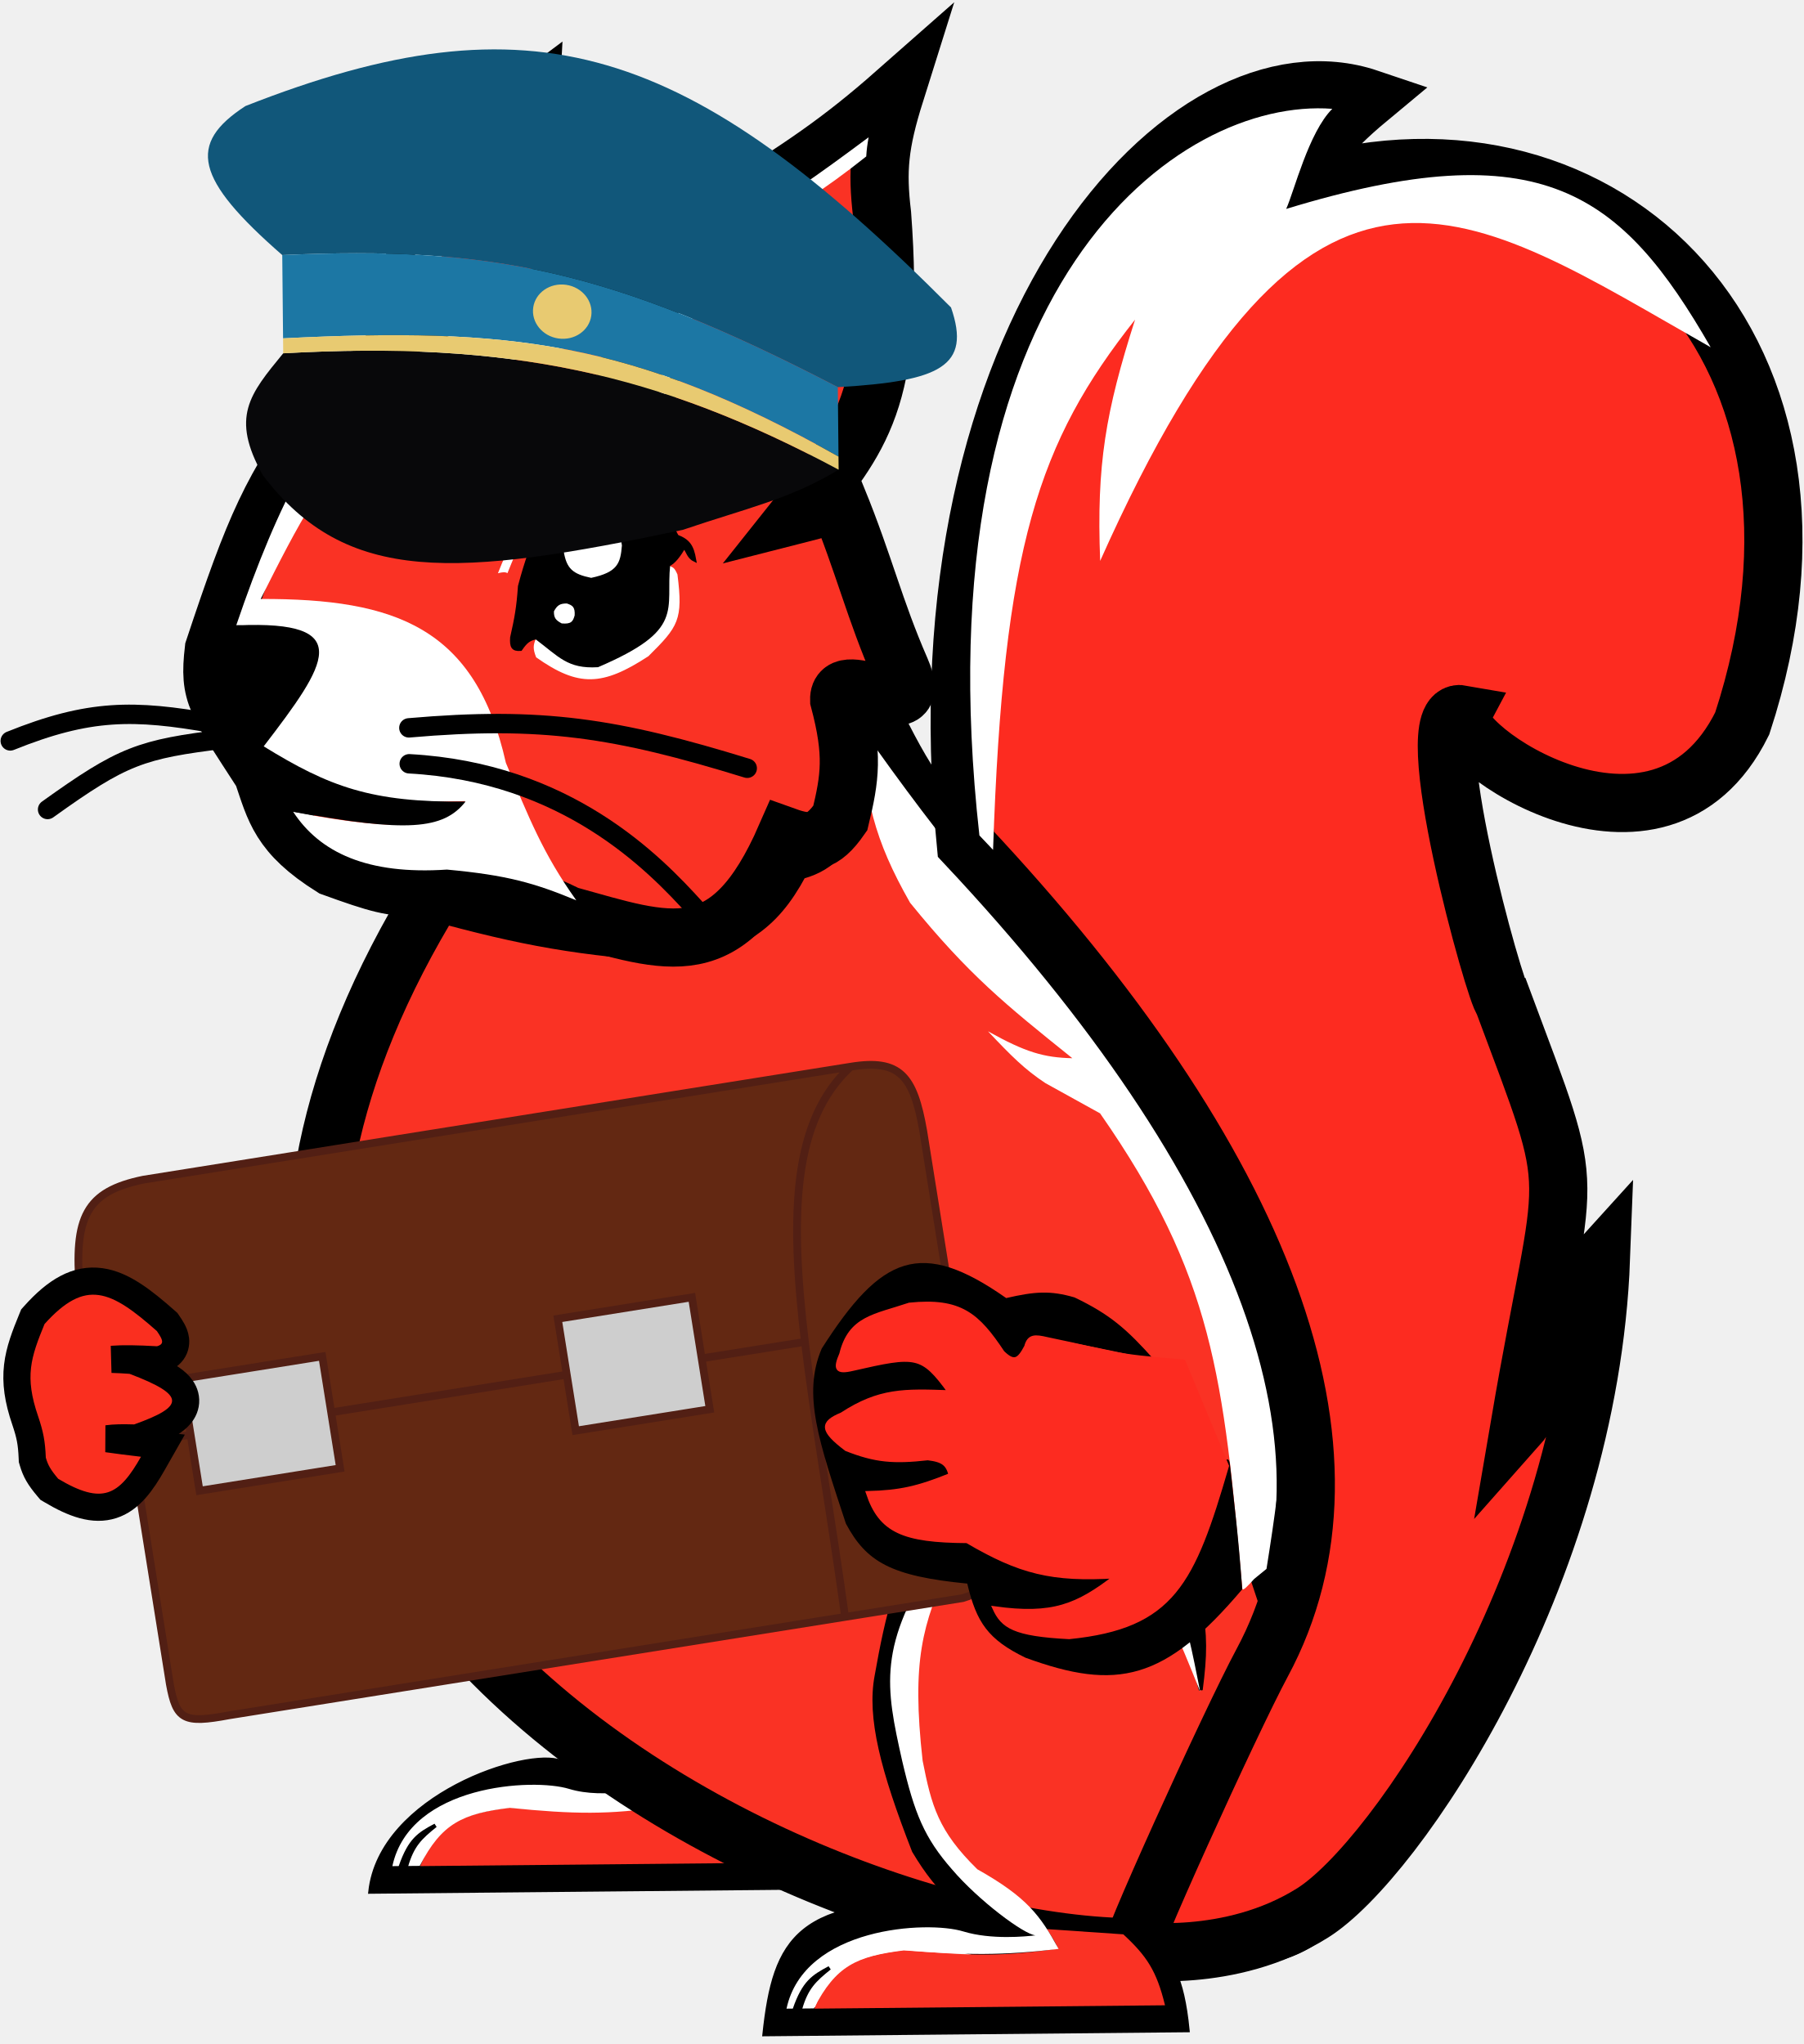
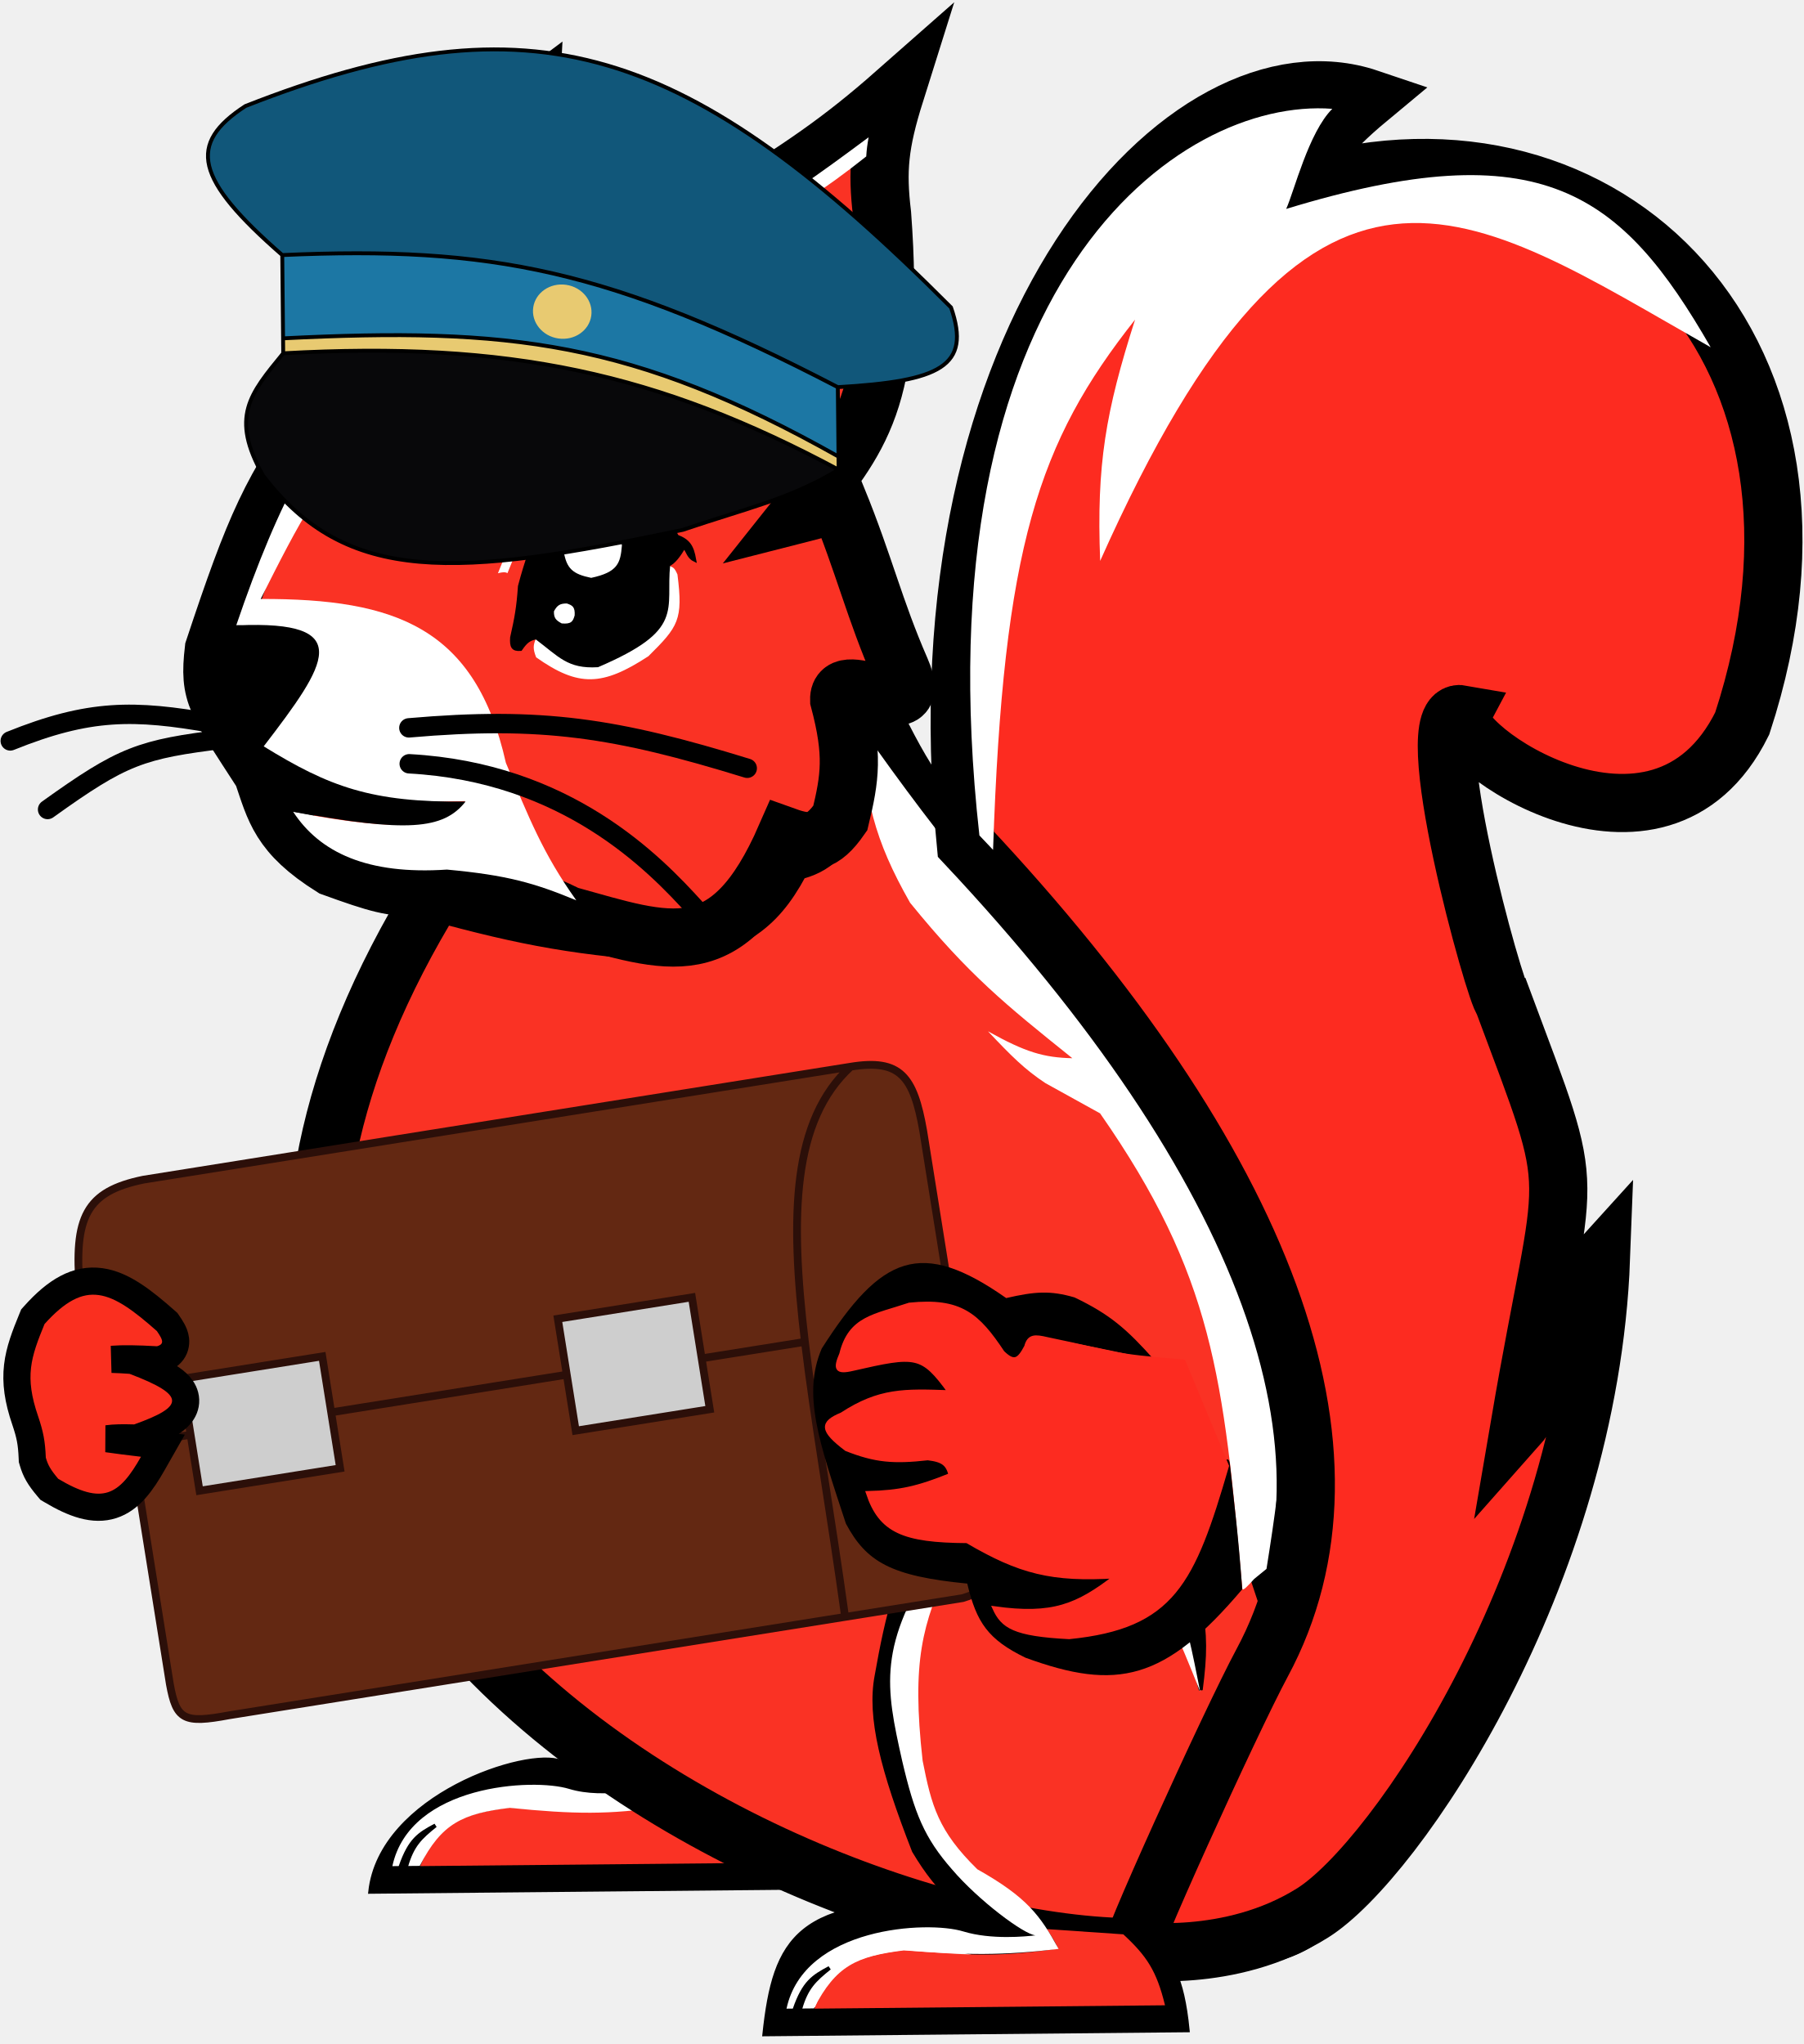
<svg xmlns="http://www.w3.org/2000/svg" width="465" height="527" viewBox="0 0 465 527" fill="none">
  <path d="M144.601 454.243C153.027 457.746 184.084 459.248 187.784 456.869C187.819 456.843 187.855 456.817 187.893 456.792C193.224 463.586 203.153 472.493 204.567 486.723L95.426 487.761C98.061 463.011 136.085 450.704 144.601 454.243Z" fill="black" />
  <path d="M187.893 456.792C184.748 459.28 153.117 457.783 144.601 454.243C136.085 450.704 98.061 463.011 95.426 487.761L204.567 486.723C203.153 472.493 193.224 463.586 187.893 456.792ZM187.893 456.792C185.202 458.578 190.665 463.628 187.943 461.992M187.943 461.992C193.736 466.873 197.123 472.237 198.93 480.407L100.874 481.34C106.901 462.561 150.689 455.017 187.943 461.992Z" stroke="black" />
  <path d="M168.274 460.625L187.967 461.974C194.001 467.555 196.552 471.367 198.724 480.271L108.317 481.131C112.77 470.318 118.489 467.778 131.256 466.035C146.392 467.208 154.811 468.079 171.122 465.656C170.336 463.695 169.549 462.625 168.274 460.625Z" fill="#FA3224" />
  <path d="M146.684 461.225C155.921 464.055 167.944 460.711 168.268 460.626C169.585 461.721 170.055 463.323 171.279 465.737C157.238 467.926 147.921 467.774 131.425 466.117C119.225 467.614 113.88 470.053 108.204 481.075L101.144 481.142C105.666 460.048 137.448 458.394 146.684 461.225Z" fill="white" />
  <path d="M104.684 481.214L103.272 481.227C105.697 474.319 108.018 472.909 112.239 470.642C108.326 473.796 106.27 475.709 104.684 481.214Z" fill="black" stroke="black" />
  <path d="M249.257 219.528C235.405 206.49 231.364 198.205 220.192 175.045C215.148 181.78 214.092 189.293 215.64 209.227C211.303 217.531 208.154 218.748 202.335 219.974C195.664 233.478 189.444 237.455 175.718 240.711C149.997 239.015 136.152 236.51 112.236 229.935C-4.071 418.588 241.507 518.266 312.69 499.916C322.428 499.387 332.174 499.548 339.396 491.017C355.057 479.731 332.625 414.297 329.64 405.385C336.134 336.936 323.976 296.836 249.257 219.528Z" fill="#FA3224" stroke="black" stroke-width="15" />
  <path d="M234.599 232.758C225.19 216.224 223.017 206.029 221.686 187.098C244.055 218.958 260.204 238.057 292.363 272.687C333.689 332.378 335.164 350.267 326.471 404.501L323.299 407.089C321.796 408.751 320.309 410.389 320.238 409.588C315.398 355.13 312.773 328.958 283.573 287.058L269.472 279.255C264.105 275.695 260.753 272.326 254.68 265.903C264.364 271.298 269.05 272.668 276.424 272.839L276.161 272.628C259.297 259.084 249.764 251.427 234.599 232.758Z" fill="white" />
  <path d="M352.813 25.349C305.98 9.544 235.976 85.4 248.968 217.652C326.27 300.068 354.527 374.556 325.335 428.751C317.194 443.865 288.839 506.393 291.996 502.84C291.996 502.84 316.99 506.638 338.385 493.19C359.781 479.741 409.613 406.426 412.699 324.439C403.809 334.209 393.909 364.671 391.802 367.043C403.839 296.595 407.568 312.182 387.416 258.063C385.742 257.471 364.518 181.966 376.729 184.146C372.684 191.69 427.536 230.212 449.101 186.534C480.708 89.996 414.075 25.135 336.151 47.857C337.112 40.888 341.855 34.454 352.813 25.349Z" fill="#FD2B20" stroke="black" stroke-width="15" />
  <path d="M252.464 215.399L255.987 219.117C258.603 140.946 267.627 113.994 292.591 82.409C284.992 106.187 282.63 119.752 283.595 144.614C338.22 22.125 378.341 54.023 440.969 89.534C418.093 49.752 397.495 33.696 331.546 53.866C333.592 49.37 337.33 34.132 343.43 28.058C303.779 25.036 236.613 73.157 252.464 215.399Z" fill="white" />
  <path d="M67.674 199.37C55.648 180.698 53.753 179.294 55.122 167.468C65.678 135.679 69.963 125.711 84.55 106.196C112.553 79.61 130.93 73.898 167.568 77.197C164.821 84.809 163.6 88.346 162.807 91.728C165.091 90.949 166.247 91.433 167.742 95.493C171.177 74.566 176.351 67.393 186.349 55.671C206.471 43.31 216.7 36.376 230.757 23.99C226.643 37.075 226.009 43.894 227.38 55.28C230.95 103.271 221.526 113.04 206.066 132.487L206.266 132.436C210.881 131.277 213.53 130.612 215.828 128.582C222.918 146.026 225.35 156.986 232.172 172.646C238.993 188.306 216.075 171.189 216.322 180.421C220.069 194.538 219.096 200.585 216.612 210.914C212.025 217.5 208.833 217.866 202.57 215.622C187.716 249.63 172.464 243.192 146.418 235.979C131.71 228.661 123.078 228.957 107.764 228.723C100.959 228.82 97.65 227.932 85.667 223.596C72.035 215.032 70.893 208.814 67.674 199.37Z" fill="#FA3224" stroke="black" stroke-width="15" />
  <path d="M162.251 81.438L160.034 87.335C96.425 96.33 86.07 116.915 67.304 154.218L67.197 154.431C102.039 154.327 122.564 161.842 130.402 196.679C136.322 210.744 139.911 220.039 148.561 232.136C137.8 227.67 130.704 225.629 115.211 224.203C94.665 225.581 82.434 219.792 75.57 209.304C108.072 215.614 115.482 212.055 119.928 206.551C97.696 206.682 81.698 211.146 67.556 192.208C67.537 188.638 70.777 184.944 73.19 181.437C86.894 166.296 84.003 161.937 60.913 161.182C82.821 96.785 105.042 77.595 162.251 81.438Z" fill="white" />
  <path d="M223.294 40.335C223.41 38.463 223.562 37.373 223.909 35.39C210.103 45.678 202.224 51.192 187.636 60.004C173.802 76.946 170.879 88.412 169.123 110.274C172.761 97.1 175.92 81.292 190.425 63.069C204.602 53.556 212.001 49.346 223.294 40.335Z" fill="white" />
  <path d="M75.714 209.284C104.819 214.652 114.284 213.946 120.011 206.665C95.709 206.939 84.813 202.812 67.976 192.43C84.346 171.073 91.896 159.937 61.244 161.225L58.821 168.484C55.868 176.505 60.43 183.53 70.822 196.926C72.316 202.012 73.356 204.75 75.714 209.284Z" fill="black" />
  <path d="M168.621 126.942C147.243 119.847 141.22 121.625 130.811 147.776C130.171 147.41 129.542 147.512 128.353 147.799C139.141 120.411 149.897 117.286 168.621 126.942Z" fill="white" />
  <path d="M167.086 164.05C171.106 160.306 172.427 156.571 172.327 145.824C173.552 146.32 173.801 146.251 174.627 148.111C176.125 159.832 174.849 161.551 167.135 169.196C155.329 176.896 149.157 177.221 138.199 169.471C137.321 167.188 137.448 166.374 138.153 164.596C148.537 172.939 154.982 172.213 167.086 164.05Z" fill="white" />
  <path d="M167.664 130.015C148.758 122.445 140.823 125.467 134.012 151.167C133.646 156.591 133.117 159.433 131.995 164.392C131.857 166.685 132.22 167.472 134.166 167.333C135.476 165.427 136.313 164.703 138.249 164.332C144.422 168.964 146.458 171.966 154.045 171.528C176.255 161.982 171.039 157.334 172.262 145.555C173.631 145.024 174.994 143.174 176.331 140.902C177.344 141.887 177.416 143.512 178.956 144.274C178.355 140.914 177.49 139.49 174.476 138.331C172.52 134.422 170.97 132.623 167.664 130.015Z" fill="black" stroke="black" />
  <path d="M144.798 160.737C143.208 159.897 142.747 159.24 142.793 157.61C143.64 156.046 144.34 155.588 146.117 155.593C147.587 156.078 148.258 156.508 148.133 158.666C147.691 160.219 147.286 160.953 144.798 160.737Z" fill="white" />
  <path d="M152.391 148.986C147.645 148.016 146.049 146.614 145.31 142.157C146.773 137.22 148.424 135.405 153.233 133.959C157.465 134.068 159.509 134.681 160.314 140.634C159.942 145.205 159.235 147.529 152.391 148.986Z" fill="white" />
  <path d="M105.397 187.662C139.678 184.675 158.748 187.634 192.617 198.079" stroke="black" stroke-width="5" stroke-linecap="round" />
  <path d="M105.488 196.924C146.107 199.139 168.633 222.507 179.217 234.188" stroke="black" stroke-width="5" stroke-linecap="round" />
  <path d="M54.867 186.506C34.462 182.905 23.03 182.808 2.646 191.027" stroke="black" stroke-width="5" stroke-linecap="round" />
  <path d="M58.1 190.498C36.193 193.157 31.657 194.811 12.267 208.709" stroke="black" stroke-width="5" stroke-linecap="round" />
  <path d="M137.767 38.189C142.353 46.843 143.507 54.609 142.857 73.317C125.687 75.928 115.872 79.769 98.538 90.791C104.698 58.978 110.838 42.397 139.46 21.071C139.16 26.959 138.715 30.863 137.767 38.189Z" fill="#FA3224" stroke="black" stroke-width="10" stroke-linecap="round" />
  <path d="M106.031 82.805C115.493 61.136 121.789 50.481 135.72 34.617C136.152 31.322 136.442 29.418 136.592 26.846C121.512 39.614 110.582 42.67 102.059 85.541L106.031 82.805Z" fill="white" />
  <path d="M268.75 381.019C288.264 383.183 296.748 391.426 309.314 413.34C310.778 421.82 310.687 426.738 309.527 435.715C308.129 430.663 307.311 427.755 305.183 420.659C296.114 400.004 290.519 389.23 268.82 388.363C247.533 390.292 236.541 398.672 230.89 431.975C229.607 445.618 231.252 454.136 241.477 477.165C249.032 487.419 254.687 492.071 266.595 498.96C264.936 500.268 262.371 500.194 255.78 499.063C219.961 494.558 209.936 501.857 202.469 518.09L300.524 517.157C298.718 508.987 295.33 503.623 289.537 498.741C292.26 500.378 293.728 500.462 296.42 498.676L296.479 498.751C301.773 505.498 304.753 509.295 306.161 523.473L197.021 524.511C199.656 499.761 205.586 489.021 246.196 490.993C241.687 486.07 239.192 483.269 235.576 477.221C227.495 456.482 223.91 442.786 225.969 432.022C231.549 400.324 237.922 384.85 268.75 381.019Z" fill="black" stroke="black" />
  <path d="M269.862 497.375L289.555 498.724C295.589 504.305 298.14 508.117 300.312 517.021L209.904 517.881C214.358 507.068 220.077 504.528 232.843 502.785C247.98 503.958 256.399 504.829 272.71 502.406C271.924 500.445 271.137 499.375 269.862 497.375Z" fill="#FA3224" />
  <path d="M309.355 436.012L309.385 436.163C303.454 421.523 300.57 413.196 288.646 400.188C268.315 386.602 258.47 386.312 244.685 403.552C237.878 418.642 234.921 428.056 237.829 453.961C240.124 465.605 241.827 472.043 251.931 481.951C264.831 489.213 268.155 493.909 272.878 502.484C258.538 504.201 249.252 504.098 233.025 502.863C220.824 504.361 215.479 506.8 209.804 517.822L202.743 517.889C207.266 496.795 239.048 495.141 248.284 497.971C255.53 500.191 264.517 499.27 266.919 498.987C263.942 498.731 252.32 490.067 245.432 482.013C238.262 473.835 235.74 467.587 232.56 454.011C228.272 434.879 226.126 424.178 241.86 400.633C253.612 383.176 269.308 383.878 290.608 394.871C303.341 405.663 305.302 415.558 309.355 436.012Z" fill="white" />
  <path d="M206.272 517.96L204.86 517.973C207.285 511.065 209.605 509.655 213.827 507.388C209.914 510.542 207.858 512.455 206.272 517.96Z" fill="black" stroke="black" />
  <path d="M73.005 91.092C64.363 101.641 59.334 107.508 67.775 122.554C89.366 150.925 117.668 148.93 176.015 136.609C192.477 131.012 203.562 128.732 216.176 121.099C169.599 96.144 131.225 87.852 73.005 91.092Z" fill="#08080A" />
  <path fill-rule="evenodd" clip-rule="evenodd" d="M245.147 79.27C250.406 94.465 242.435 98.276 215.968 99.82C157.437 69.394 126.364 63.4 72.757 65.762C50.191 46.081 48.28 37.093 63.26 27.346C137.182 -1.741 177.233 11.12 245.147 79.27Z" fill="#11577A" />
  <path fill-rule="evenodd" clip-rule="evenodd" d="M215.968 99.82L216.143 117.718C163.088 87.891 131.243 84.329 72.968 87.236L72.757 65.762C126.364 63.4 157.437 69.394 215.968 99.82Z" fill="#1C77A4" />
  <path d="M73.005 91.092C131.225 87.852 169.599 96.144 216.176 121.099L216.143 117.718C163.088 87.891 131.243 84.329 72.968 87.236L73.005 91.092Z" fill="#E8CA71" />
+   <path d="M216.176 121.099C169.599 96.144 131.225 87.852 73.005 91.092M216.176 121.099C218.392 122.287 213.888 119.818 216.176 121.099ZM216.176 121.099C203.562 128.732 192.477 131.012 176.015 136.609C117.668 148.93 89.366 150.925 67.775 122.554C59.334 107.508 64.363 101.641 73.005 91.092M216.176 121.099L216.143 117.718M215.968 99.82C242.435 98.276 250.406 94.465 245.147 79.27C177.233 11.12 137.182 -1.741 63.26 27.346C48.28 37.093 50.191 46.081 72.757 65.762M215.968 99.82C157.437 69.394 126.364 63.4 72.757 65.762M215.968 99.82L216.143 117.718M72.757 65.762L72.968 87.236M73.005 91.092L72.968 87.236M216.143 117.718C163.088 87.891 131.243 84.329 72.968 87.236" stroke="black" />
  <path d="M152.412 81.443C151.854 85.264 148.053 87.871 143.923 87.268C139.793 86.665 136.897 83.079 137.455 79.259C138.013 75.439 141.813 72.831 145.943 73.434C150.074 74.037 152.97 77.623 152.412 81.443Z" fill="#E8CA71" />
  <path d="M237.98 291.569L255.369 400.42C257.124 407.447 255.231 409.835 248.153 412.039L217.849 416.88C214.164 390.225 209.928 366.436 207.485 345.973C203.564 313.118 204.265 288.835 219.288 275.022C232.1 272.938 235.518 277.545 237.98 291.569Z" fill="#632812" />
  <path d="M59.026 442.252C47.322 444.453 45.45 443.359 43.789 434.22L33.907 372.362L49.133 369.93L51.438 384.357L87.675 378.568L85.37 364.141L146.1 354.439L148.404 368.867L182.963 363.346L180.867 350.225L207.485 345.973C209.928 366.436 214.164 390.225 217.849 416.88L59.026 442.252Z" fill="#632812" />
  <path d="M33.573 370.272L26.77 371.358L20.575 332.58C19.01 313.884 22.089 307.203 36.964 304.148L219.288 275.022C204.265 288.835 203.564 313.118 207.485 345.973L180.867 350.225L178.354 334.491L143.795 340.012L146.1 354.439L85.37 364.141L83.065 349.713L46.829 355.502L49.133 369.93L33.907 372.362L33.573 370.272Z" fill="#632812" />
  <path d="M178.354 334.491L180.867 350.225L182.963 363.346L148.404 368.867L146.1 354.439L143.795 340.012L178.354 334.491Z" fill="#CECECE" />
  <path d="M83.065 349.713L85.37 364.141L87.675 378.568L51.438 384.357L49.133 369.93L46.829 355.502L83.065 349.713Z" fill="#CECECE" />
-   <path d="M219.288 275.022L36.964 304.148C22.089 307.203 19.01 313.884 20.575 332.58L26.77 371.358L33.573 370.272L33.907 372.362M219.288 275.022C232.1 272.938 235.518 277.545 237.98 291.569L255.369 400.42C257.124 407.447 255.231 409.835 248.153 412.039L217.849 416.88M219.288 275.022C204.265 288.835 203.564 313.118 207.485 345.973M217.849 416.88L59.026 442.252C47.322 444.453 45.45 443.359 43.789 434.22L33.907 372.362M217.849 416.88C214.164 390.225 209.928 366.436 207.485 345.973M207.485 345.973L180.867 350.225M180.867 350.225L178.354 334.491L143.795 340.012L146.1 354.439M180.867 350.225L182.963 363.346L148.404 368.867L146.1 354.439M146.1 354.439L85.37 364.141M85.37 364.141L83.065 349.713L46.829 355.502L49.133 369.93M85.37 364.141L87.675 378.568L51.438 384.357L49.133 369.93M49.133 369.93L33.907 372.362" stroke="#521F14" stroke-width="2" />
+   <path d="M219.288 275.022L36.964 304.148C22.089 307.203 19.01 313.884 20.575 332.58L26.77 371.358L33.573 370.272L33.907 372.362M219.288 275.022C232.1 272.938 235.518 277.545 237.98 291.569L255.369 400.42C257.124 407.447 255.231 409.835 248.153 412.039L217.849 416.88M219.288 275.022C204.265 288.835 203.564 313.118 207.485 345.973M217.849 416.88L59.026 442.252C47.322 444.453 45.45 443.359 43.789 434.22L33.907 372.362M217.849 416.88C214.164 390.225 209.928 366.436 207.485 345.973M207.485 345.973L180.867 350.225M180.867 350.225L178.354 334.491L143.795 340.012L146.1 354.439M180.867 350.225L182.963 363.346L148.404 368.867L146.1 354.439M146.1 354.439L85.37 364.141M85.37 364.141L83.065 349.713L46.829 355.502L49.133 369.93M85.37 364.141L87.675 378.568L51.438 384.357L49.133 369.93M49.133 369.93L33.907 372.362" stroke="#2C0F09" stroke-width="2" />
  <path d="M276.981 334.512C286.163 338.896 290.495 342.725 297.535 350.624C274.339 345.562 265.816 344.044 265.059 345.586C263.122 350.481 261.734 351.701 258.435 349.125C250.98 338.175 246.055 334.358 234.263 336.522C223.659 339.299 218.172 341.253 216.15 351.398C215.778 353.217 217.183 353.597 218.959 353.243C231.464 349.405 238.103 348.262 245.001 359.144C239.29 358.523 236.22 358.647 230.828 359.279C224.67 360.352 221.333 361.238 216.28 365.031C212.355 367.02 211.617 368.569 217.864 373.571C225.251 376.285 230.314 376.575 239.149 376.042C242.967 376.475 244.321 377.449 245.202 380.262C237.279 383.524 232.651 384.896 223.557 385.013C227.71 394.697 232.717 397.904 249.23 397.333C261.816 405.324 270.322 407.25 287.972 406.321C278.867 413.56 271.63 416.897 256.528 414.696C257.354 419.362 262.206 420.821 275.665 421.944C300.262 420.308 315.891 367.171 317.049 377.644C318.206 388.117 319.169 395.496 320.218 409.757C300.249 433.366 287.898 436.03 264.334 427.399C254.712 422.72 251.715 418.332 249.334 408.293C229.599 406.378 223.32 402.684 218.047 392.818C211.12 371.733 206.756 359.544 211.82 347.697C227.233 323.525 237.405 319.283 259.372 334.679C266.795 332.966 270.747 332.69 276.981 334.512Z" fill="black" />
  <path d="M275.591 422.123C261.328 421.395 258.451 419.316 256.319 414.635C271.441 416.756 277.76 414.012 287.587 406.445C271.154 407.457 262.879 405.348 249.279 397.361C232.856 397.257 226.973 394.763 223.71 384.931C232.018 384.722 236.621 383.664 245.009 380.282C244.291 377.546 243.184 376.474 239.163 376.002C230.333 376.991 225.646 376.604 218.155 373.645C211.656 368.736 211.714 366.837 216.997 364.651C226.709 358.307 233.173 358.533 244.577 358.931L244.806 358.939C237.639 349.112 236.175 349.222 219.833 352.952C215.572 353.964 215.205 352.904 216.849 349.089C219.133 339.718 225.505 339.363 234.41 336.36C247.556 335.001 252.025 339.006 258.461 348.693C261.442 351.62 262.664 350.692 264.519 347.19C265.239 344.408 266.787 344.499 269.948 345.249C289.188 349.222 285.365 349.393 305.103 351.019L316.305 377.962C307.527 408.123 302.373 419.422 275.591 422.123Z" fill="#FD2B20" stroke="#FD2B20" />
  <path d="M8.876 339.035L8.473 339.485L8.244 340.043C6.496 344.304 5.004 348.102 4.525 352.231C4.033 356.47 4.625 360.798 6.507 366.267C7.726 369.906 8.148 371.912 8.313 375.967L8.33 376.391L8.448 376.798C9.17 379.292 10.1 380.887 12.332 383.533L12.711 383.982L13.215 384.283C19.052 387.765 24.181 389.605 28.943 388.06C33.564 386.561 36.599 382.221 39.385 377.322L41.993 372.738L36.755 372.116C33.133 371.686 30.106 371.31 27.645 370.949C29.538 370.69 31.624 370.671 34.484 370.754L35.145 370.773L35.767 370.55C39.038 369.378 41.786 368.232 43.754 367.028C44.738 366.426 45.715 365.698 46.467 364.79C47.249 363.847 47.915 362.542 47.852 360.944C47.791 359.384 47.055 358.144 46.272 357.253C45.498 356.372 44.501 355.625 43.448 354.973C41.342 353.667 38.366 352.351 34.655 350.942L34.175 350.76L33.662 350.723C31.915 350.599 30.373 350.514 28.83 350.475C31.61 350.25 35.319 350.313 40.278 350.594L40.869 350.627L41.438 350.464C42.195 350.248 43.263 349.836 44.108 348.919C45.117 347.825 45.392 346.483 45.249 345.312C45.129 344.327 44.724 343.492 44.426 342.947C44.103 342.358 43.703 341.756 43.326 341.206L43.081 340.849L42.757 340.562C39.765 337.916 36.977 335.61 34.307 333.878C31.638 332.146 28.89 330.853 25.973 330.445C19.773 329.578 14.42 332.849 8.876 339.035Z" fill="#FA2F1F" stroke="black" stroke-width="7" />
</svg>
